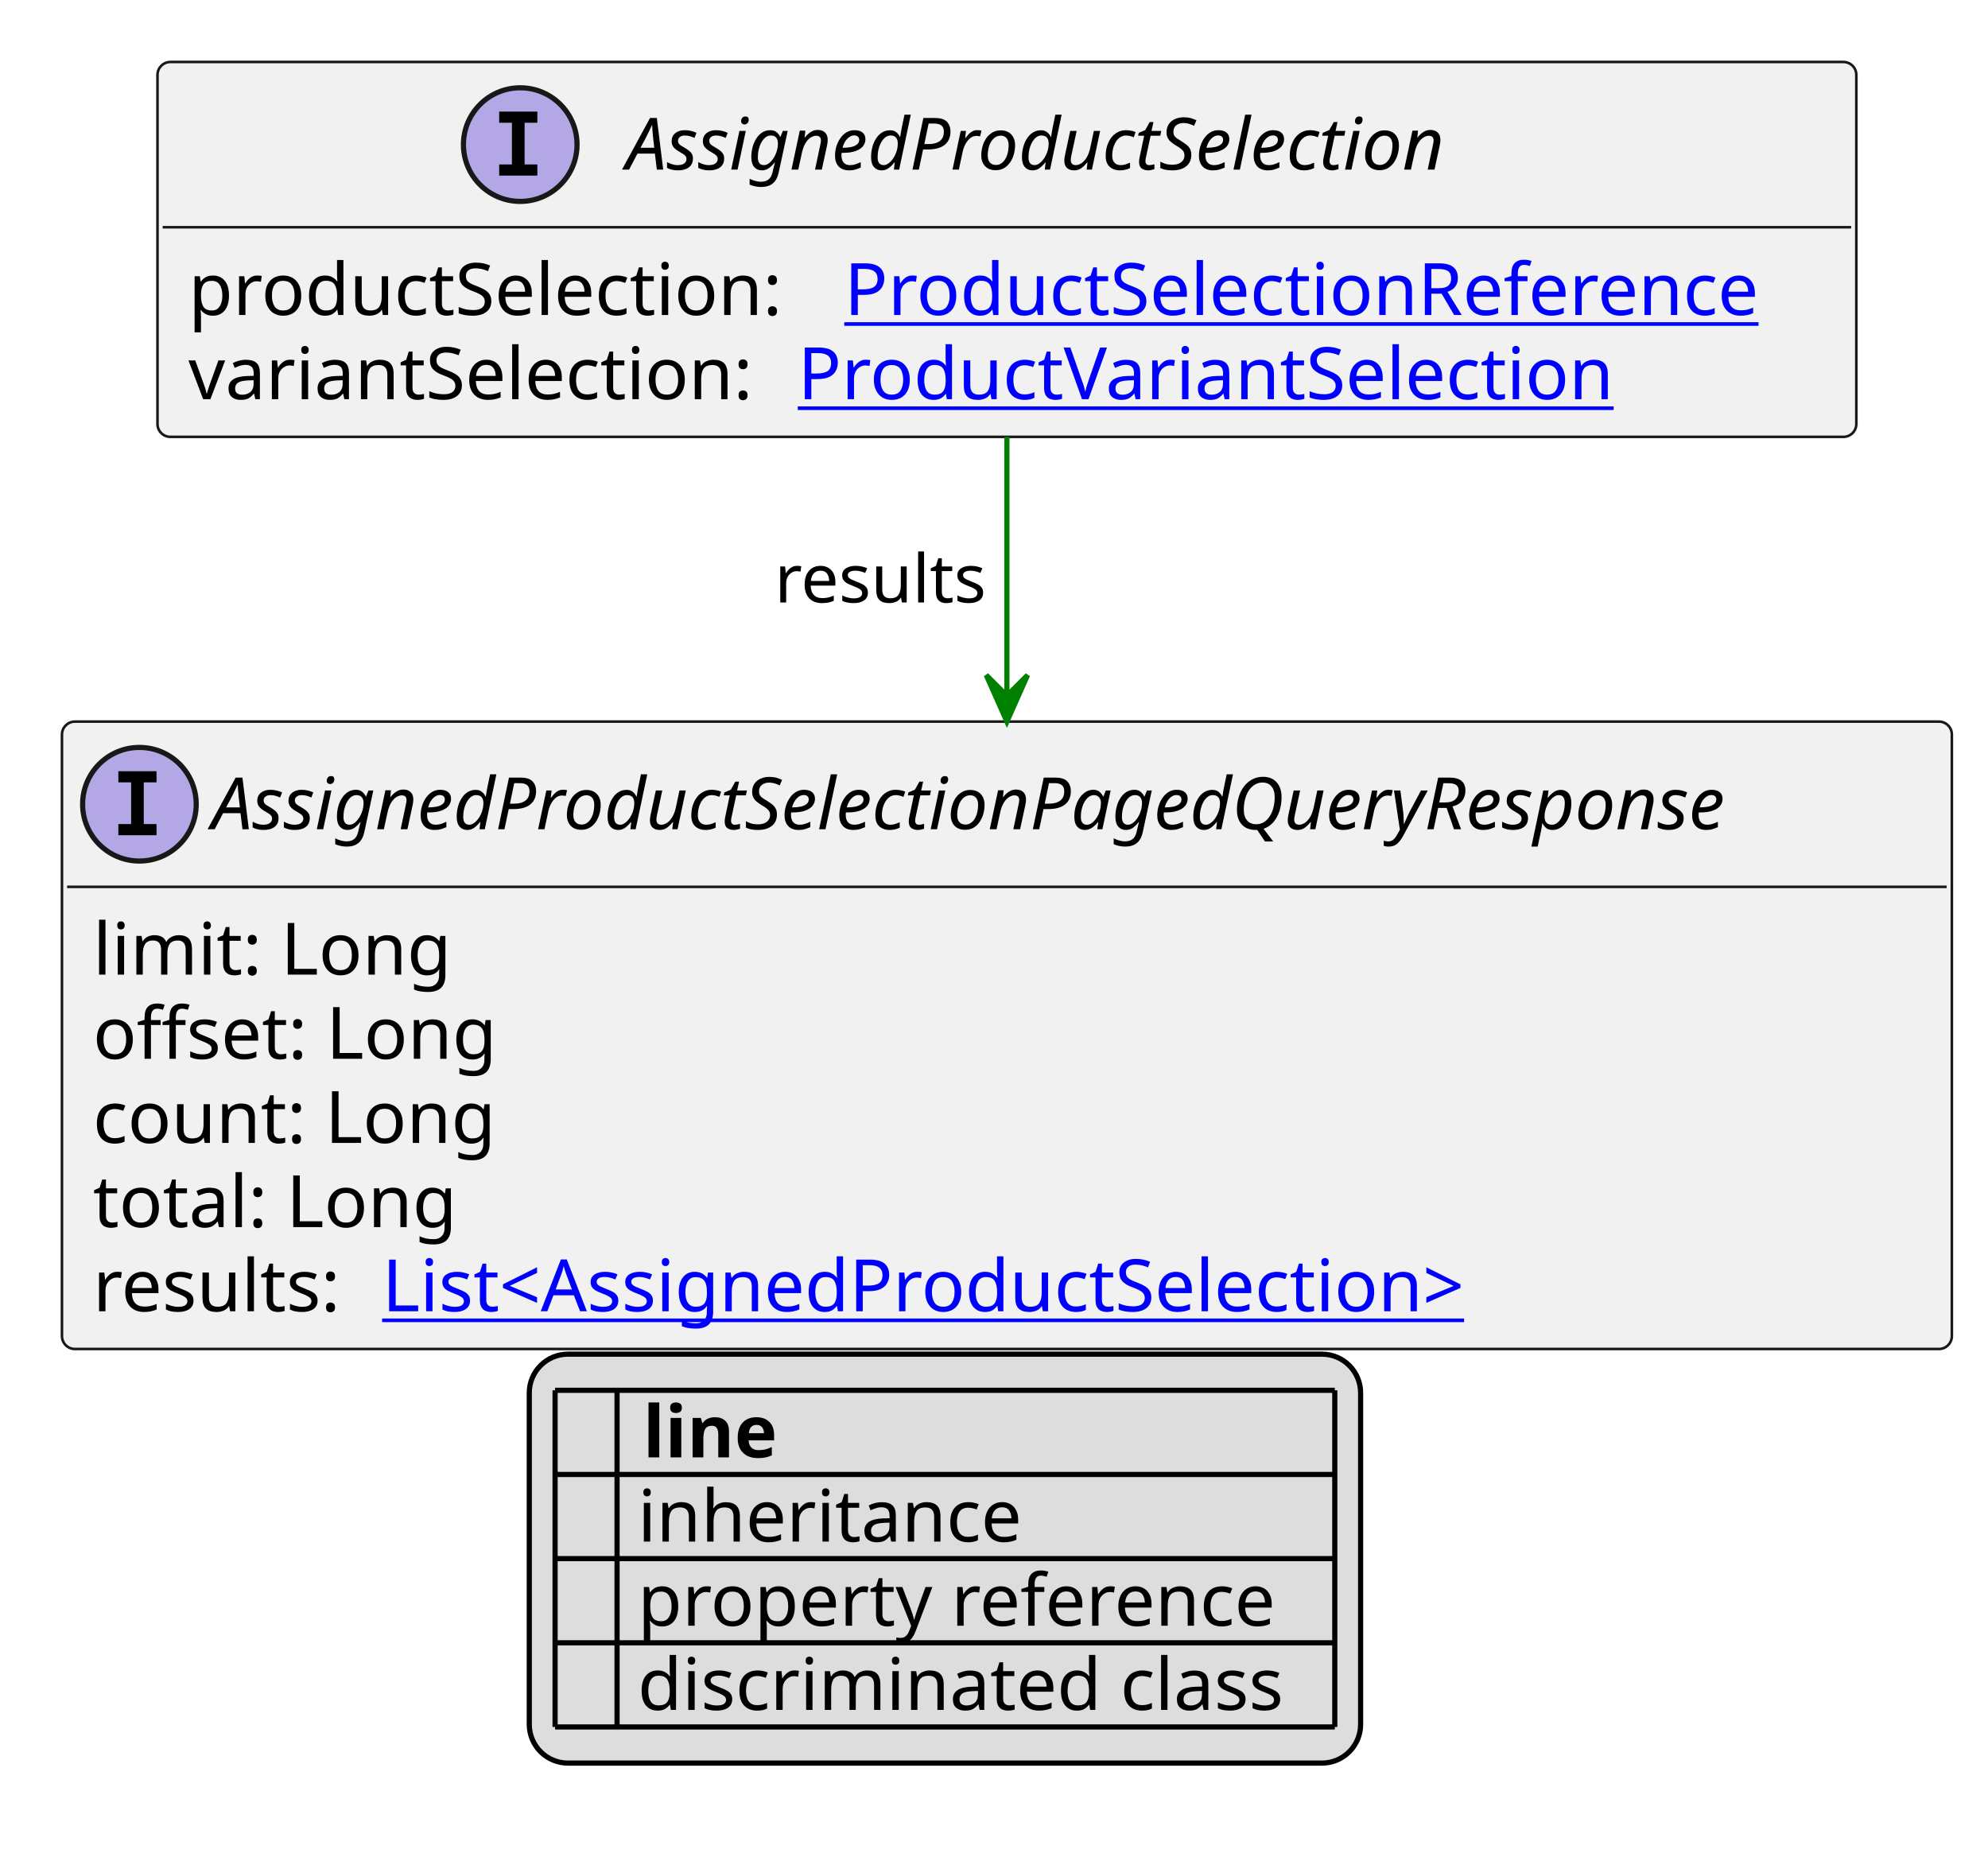
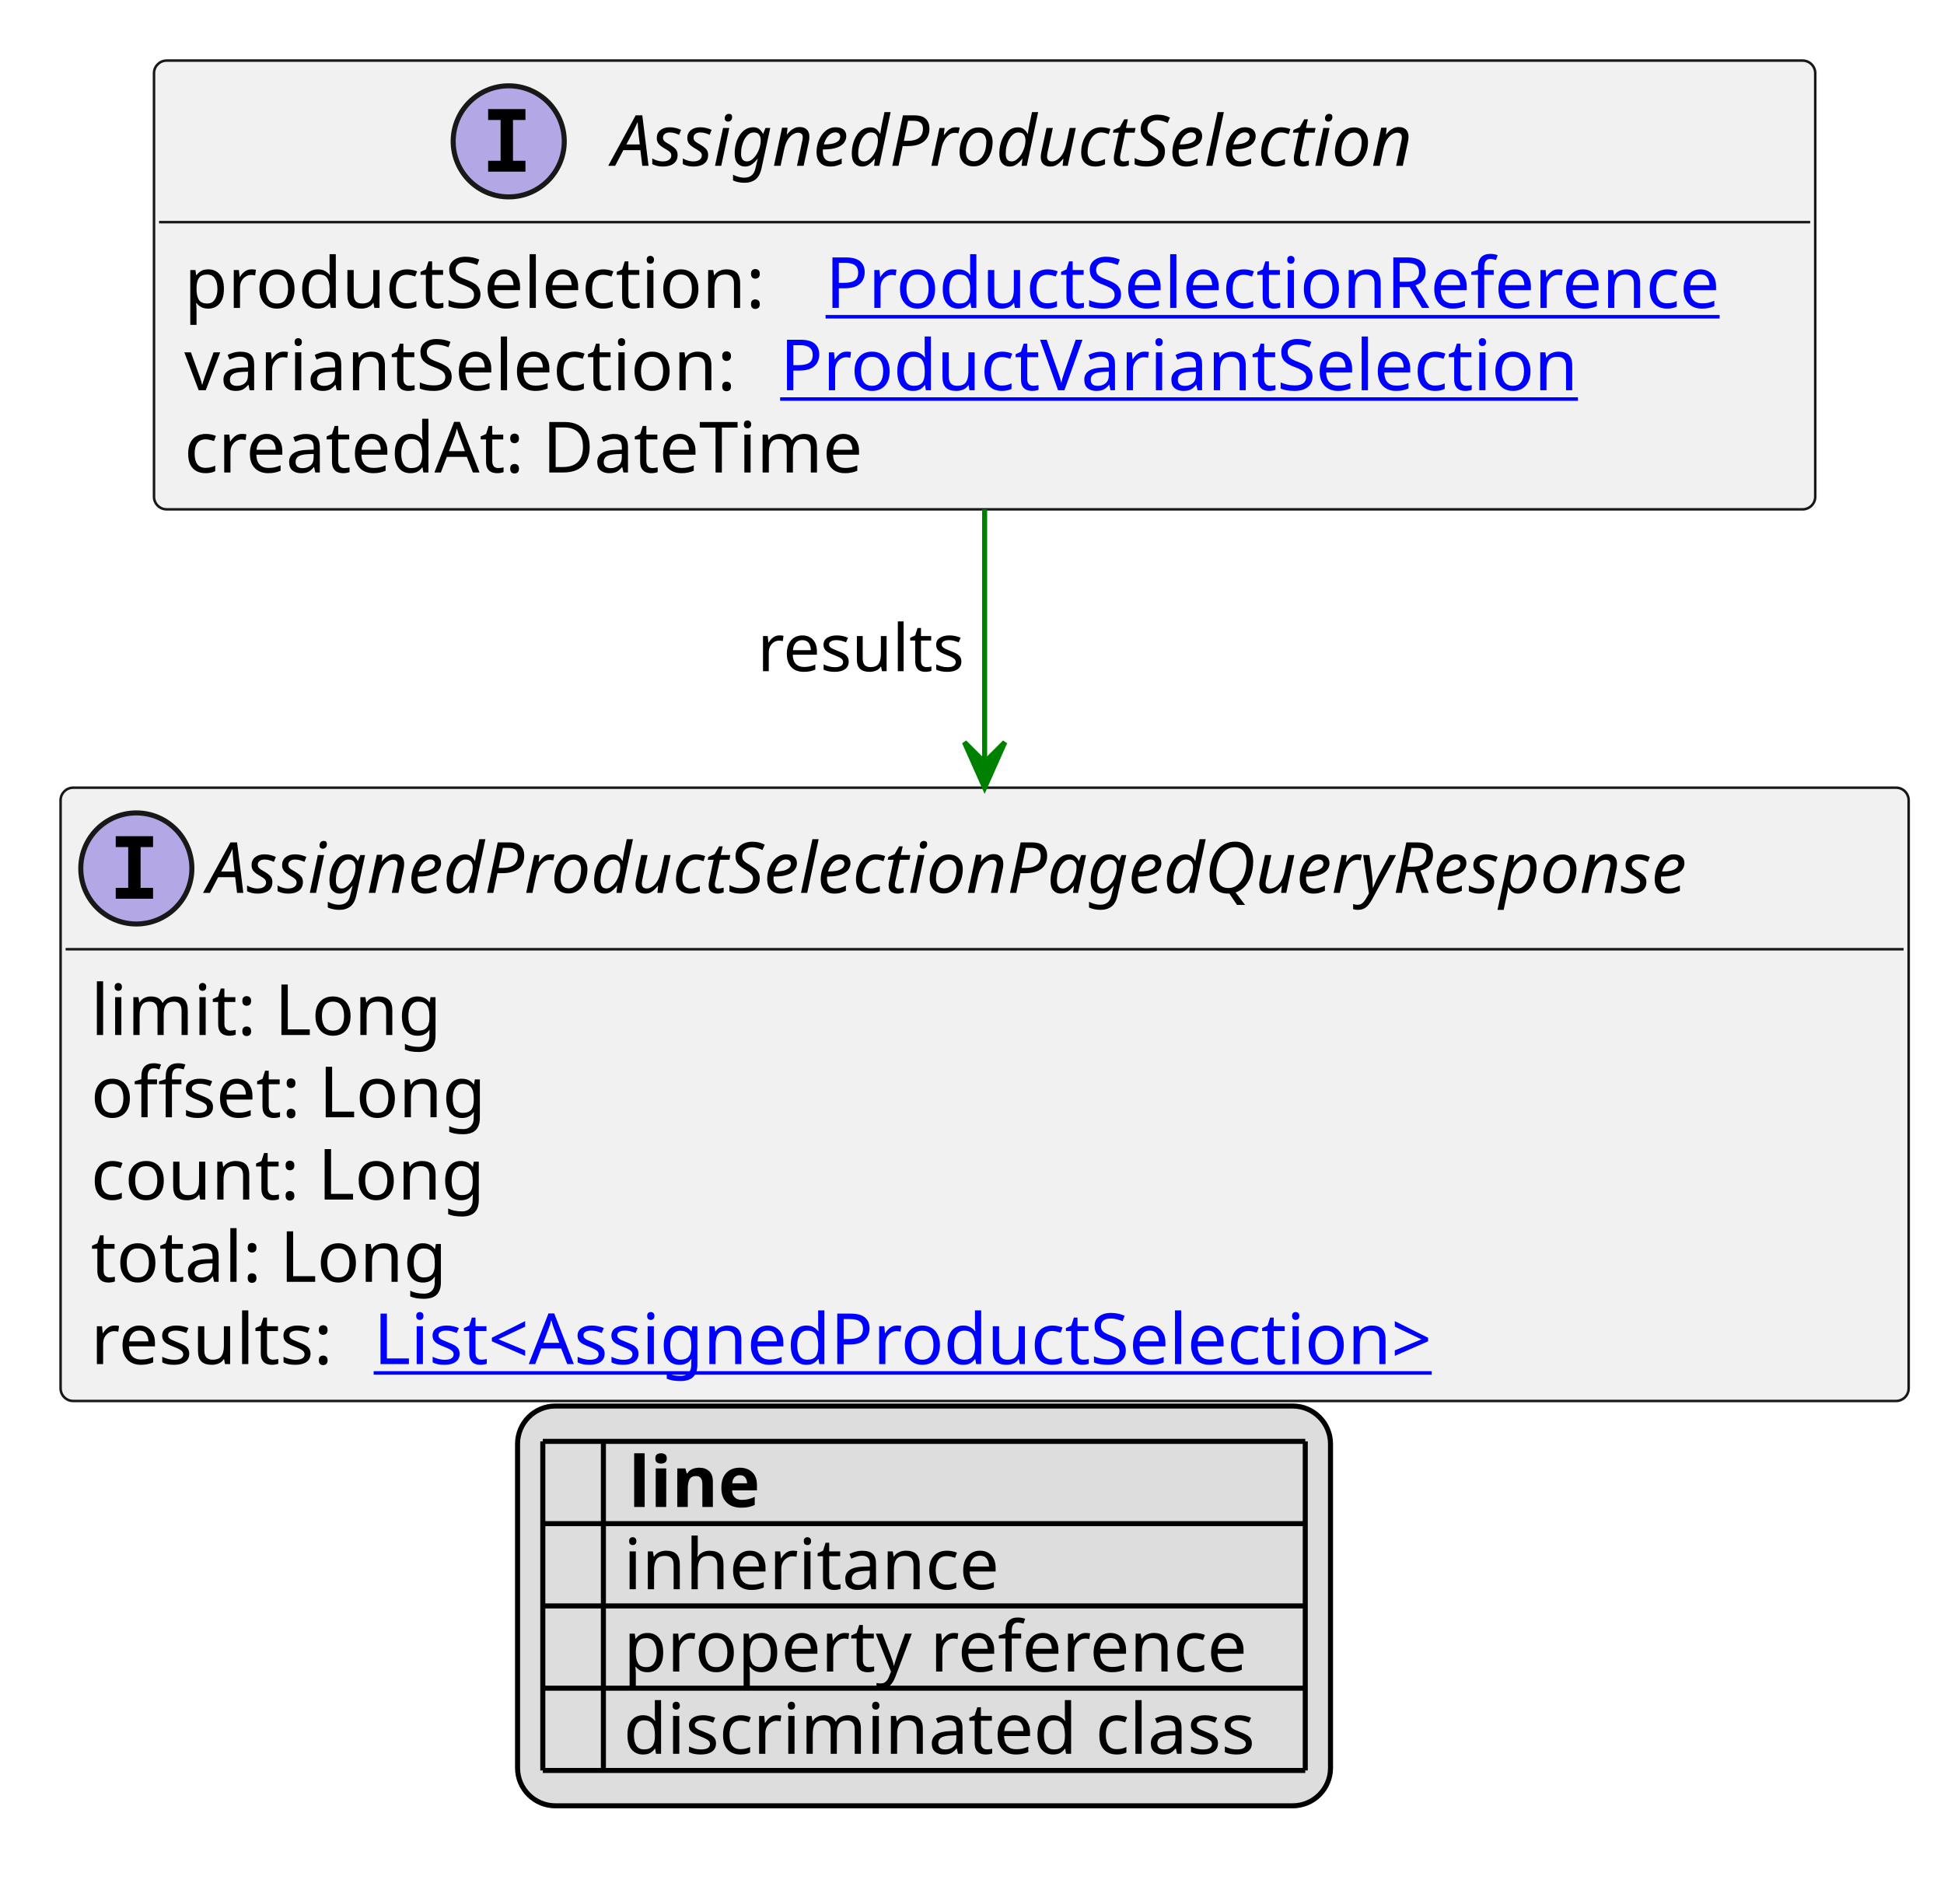
- <svg xmlns="http://www.w3.org/2000/svg" xmlns:xlink="http://www.w3.org/1999/xlink" contentStyleType="text/css" height="361px" preserveAspectRatio="none" style="width:385px;height:361px;background:#FFFFFF;" version="1.1" viewBox="0 0 385 361" width="385px" zoomAndPan="magnify">
+ <svg xmlns="http://www.w3.org/2000/svg" xmlns:xlink="http://www.w3.org/1999/xlink" contentStyleType="text/css" height="377px" preserveAspectRatio="none" style="width:385px;height:377px;background:#FFFFFF;" version="1.1" viewBox="0 0 385 377" width="385px" zoomAndPan="magnify">
  <defs>
-     <filter height="1" id="b1otenzzwnxrhd0" width="1" x="0" y="0">
+     <filter height="1" id="b1itysn2045ylq0" width="1" x="0" y="0">
      <feFlood flood-color="#000000" result="flood" />
      <feComposite in="SourceGraphic" in2="flood" operator="over" />
    </filter>
-     <filter height="1" id="b1otenzzwnxrhd1" width="1" x="0" y="0">
+     <filter height="1" id="b1itysn2045ylq1" width="1" x="0" y="0">
      <feFlood flood-color="#008000" result="flood" />
      <feComposite in="SourceGraphic" in2="flood" operator="over" />
    </filter>
-     <filter height="1" id="b1otenzzwnxrhd2" width="1" x="0" y="0">
+     <filter height="1" id="b1itysn2045ylq2" width="1" x="0" y="0">
      <feFlood flood-color="#0000FF" result="flood" />
      <feComposite in="SourceGraphic" in2="flood" operator="over" />
    </filter>
  </defs>
  <g>
    <a href="AssignedProductSelection.svg" target="_top" title="AssignedProductSelection.svg" xlink:actuate="onRequest" xlink:href="AssignedProductSelection.svg" xlink:show="new" xlink:title="AssignedProductSelection.svg" xlink:type="simple">
      <g id="elem_AssignedProductSelection">
-         <rect codeLine="10" fill="#F1F1F1" height="72.594" id="AssignedProductSelection" rx="2.5" ry="2.5" style="stroke:#181818;stroke-width:0.5;" width="329" x="30.5" y="12" />
+         <rect codeLine="10" fill="#F1F1F1" height="88.891" id="AssignedProductSelection" rx="2.5" ry="2.5" style="stroke:#181818;stroke-width:0.5;" width="329" x="30.5" y="12" />
        <ellipse cx="100.75" cy="28" fill="#B4A7E5" rx="11" ry="11" style="stroke:#181818;stroke-width:1.0;" />
        <path d="M96.672,23.766 L96.672,21.609 L104.062,21.609 L104.062,23.766 L101.594,23.766 L101.594,31.844 L104.062,31.844 L104.062,34 L96.672,34 L96.672,31.844 L99.141,31.844 L99.141,23.766 L96.672,23.766 Z " fill="#000000" />
        <text fill="#000000" font-family="sans-serif" font-size="14" font-style="italic" lengthAdjust="spacing" textLength="180" x="121.25" y="32.847">AssignedProductSelection</text>
        <line style="stroke:#181818;stroke-width:0.5;" x1="31.5" x2="358.5" y1="44" y2="44" />
        <text fill="#000000" font-family="sans-serif" font-size="14" lengthAdjust="spacing" textLength="123" x="36.5" y="60.995">productSelection:</text>
        <a href="ProductSelectionReference.svg" target="_top" title="ProductSelectionReference.svg" xlink:actuate="onRequest" xlink:href="ProductSelectionReference.svg" xlink:show="new" xlink:title="ProductSelectionReference.svg" xlink:type="simple">
          <text fill="#0000FF" font-family="sans-serif" font-size="14" lengthAdjust="spacing" text-decoration="underline" textLength="190" x="163.5" y="60.995">ProductSelectionReference</text>
        </a>
        <text fill="#000000" font-family="sans-serif" font-size="14" lengthAdjust="spacing" textLength="114" x="36.5" y="77.292">variantSelection:</text>
        <a href="ProductVariantSelection.svg" target="_top" title="ProductVariantSelection.svg" xlink:actuate="onRequest" xlink:href="ProductVariantSelection.svg" xlink:show="new" xlink:title="ProductVariantSelection.svg" xlink:type="simple">
          <text fill="#0000FF" font-family="sans-serif" font-size="14" lengthAdjust="spacing" text-decoration="underline" textLength="165" x="154.5" y="77.292">ProductVariantSelection</text>
        </a>
+         <text fill="#000000" font-family="sans-serif" font-size="14" lengthAdjust="spacing" textLength="143" x="36.5" y="93.589">createdAt: DateTime</text>
      </g>
    </a>
    <a href="AssignedProductSelectionPagedQueryResponse.svg" target="_top" title="AssignedProductSelectionPagedQueryResponse.svg" xlink:actuate="onRequest" xlink:href="AssignedProductSelectionPagedQueryResponse.svg" xlink:show="new" xlink:title="AssignedProductSelectionPagedQueryResponse.svg" xlink:type="simple">
      <g id="elem_AssignedProductSelectionPagedQueryResponse">
-         <rect codeLine="17" fill="#F1F1F1" height="121.484" id="AssignedProductSelectionPagedQueryResponse" rx="2.5" ry="2.5" style="stroke:#181818;stroke-width:0.5;" width="366" x="12" y="139.727" />
-         <ellipse cx="27" cy="155.727" fill="#B4A7E5" rx="11" ry="11" style="stroke:#181818;stroke-width:1.0;" />
-         <path d="M22.922,151.492 L22.922,149.336 L30.312,149.336 L30.312,151.492 L27.844,151.492 L27.844,159.57 L30.312,159.57 L30.312,161.727 L22.922,161.727 L22.922,159.57 L25.391,159.57 L25.391,151.492 L22.922,151.492 Z " fill="#000000" />
-         <text fill="#000000" font-family="sans-serif" font-size="14" font-style="italic" lengthAdjust="spacing" textLength="334" x="41" y="160.573">AssignedProductSelectionPagedQueryResponse</text>
-         <line style="stroke:#181818;stroke-width:0.5;" x1="13" x2="377" y1="171.727" y2="171.727" />
-         <text fill="#000000" font-family="sans-serif" font-size="14" lengthAdjust="spacing" textLength="70" x="18" y="188.722">limit: Long</text>
-         <text fill="#000000" font-family="sans-serif" font-size="14" lengthAdjust="spacing" textLength="82" x="18" y="205.019">offset: Long</text>
-         <text fill="#000000" font-family="sans-serif" font-size="14" lengthAdjust="spacing" textLength="83" x="18" y="221.315">count: Long</text>
-         <text fill="#000000" font-family="sans-serif" font-size="14" lengthAdjust="spacing" textLength="73" x="18" y="237.612">total: Long</text>
-         <text fill="#000000" font-family="sans-serif" font-size="14" lengthAdjust="spacing" textLength="52" x="18" y="253.909">results:</text>
+         <rect codeLine="18" fill="#F1F1F1" height="121.484" id="AssignedProductSelectionPagedQueryResponse" rx="2.5" ry="2.5" style="stroke:#181818;stroke-width:0.5;" width="366" x="12" y="156.023" />
+         <ellipse cx="27" cy="172.023" fill="#B4A7E5" rx="11" ry="11" style="stroke:#181818;stroke-width:1.0;" />
+         <path d="M22.922,167.789 L22.922,165.633 L30.312,165.633 L30.312,167.789 L27.844,167.789 L27.844,175.867 L30.312,175.867 L30.312,178.023 L22.922,178.023 L22.922,175.867 L25.391,175.867 L25.391,167.789 L22.922,167.789 Z " fill="#000000" />
+         <text fill="#000000" font-family="sans-serif" font-size="14" font-style="italic" lengthAdjust="spacing" textLength="334" x="41" y="176.87">AssignedProductSelectionPagedQueryResponse</text>
+         <line style="stroke:#181818;stroke-width:0.5;" x1="13" x2="377" y1="188.023" y2="188.023" />
+         <text fill="#000000" font-family="sans-serif" font-size="14" lengthAdjust="spacing" textLength="70" x="18" y="205.019">limit: Long</text>
+         <text fill="#000000" font-family="sans-serif" font-size="14" lengthAdjust="spacing" textLength="82" x="18" y="221.315">offset: Long</text>
+         <text fill="#000000" font-family="sans-serif" font-size="14" lengthAdjust="spacing" textLength="83" x="18" y="237.612">count: Long</text>
+         <text fill="#000000" font-family="sans-serif" font-size="14" lengthAdjust="spacing" textLength="73" x="18" y="253.909">total: Long</text>
+         <text fill="#000000" font-family="sans-serif" font-size="14" lengthAdjust="spacing" textLength="52" x="18" y="270.206">results:</text>
        <a href="AssignedProductSelection.svg" target="_top" title="AssignedProductSelection.svg" xlink:actuate="onRequest" xlink:href="AssignedProductSelection.svg" xlink:show="new" xlink:title="AssignedProductSelection.svg" xlink:type="simple">
-           <text fill="#0000FF" font-family="sans-serif" font-size="14" lengthAdjust="spacing" text-decoration="underline" textLength="229" x="74" y="253.909">List&lt;AssignedProductSelection&gt;</text>
+           <text fill="#0000FF" font-family="sans-serif" font-size="14" lengthAdjust="spacing" text-decoration="underline" textLength="229" x="74" y="270.206">List&lt;AssignedProductSelection&gt;</text>
        </a>
      </g>
    </a>
-     <line style="stroke:#008000;stroke-width:1.0;" x1="195" x2="195" y1="84.594" y2="139.727" />
-     <polygon fill="#008000" points="195,139.727,199,130.727,195,134.727,191,130.727,195,139.727" style="stroke:#008000;stroke-width:1.0;" />
-     <text fill="#000000" font-family="sans-serif" font-size="13" lengthAdjust="spacing" textLength="43" x="150" y="116.661">results</text>
-     <rect fill="#DDDDDD" height="79.188" id="_legend" rx="7.5" ry="7.5" style="stroke:#000000;stroke-width:1.0;" width="161" x="102.5" y="262.211" />
-     <text fill="#000000" font-family="sans-serif" font-size="14" font-weight="bold" lengthAdjust="spacing" textLength="5" x="107.5" y="282.206"> </text>
-     <text fill="#000000" font-family="sans-serif" font-size="14" font-weight="bold" lengthAdjust="spacing" textLength="28" x="124.5" y="282.206">line</text>
-     <text fill="#000000" filter="url(#b1otenzzwnxrhd0)" font-family="sans-serif" font-size="14" lengthAdjust="spacing" textLength="12" x="107.5" y="298.503">   </text>
-     <text fill="#000000" font-family="sans-serif" font-size="14" lengthAdjust="spacing" textLength="77" x="123.5" y="298.503">inheritance</text>
-     <text fill="#000000" filter="url(#b1otenzzwnxrhd1)" font-family="sans-serif" font-size="14" lengthAdjust="spacing" textLength="12" x="107.5" y="314.8">   </text>
-     <text fill="#000000" font-family="sans-serif" font-size="14" lengthAdjust="spacing" textLength="129" x="123.5" y="314.8">property reference</text>
-     <text fill="#000000" filter="url(#b1otenzzwnxrhd2)" font-family="sans-serif" font-size="14" lengthAdjust="spacing" textLength="12" x="107.5" y="331.097">   </text>
-     <text fill="#000000" font-family="sans-serif" font-size="14" lengthAdjust="spacing" textLength="131" x="123.5" y="331.097">discriminated class</text>
-     <line style="stroke:#000000;stroke-width:1.0;" x1="107.5" x2="258.5" y1="269.211" y2="269.211" />
+     <line style="stroke:#008000;stroke-width:1.0;" x1="195" x2="195" y1="100.891" y2="156.023" />
+     <polygon fill="#008000" points="195,156.023,199,147.023,195,151.023,191,147.023,195,156.023" style="stroke:#008000;stroke-width:1.0;" />
+     <text fill="#000000" font-family="sans-serif" font-size="13" lengthAdjust="spacing" textLength="43" x="150" y="132.958">results</text>
+     <rect fill="#DDDDDD" height="79.188" id="_legend" rx="7.5" ry="7.5" style="stroke:#000000;stroke-width:1.0;" width="161" x="102.5" y="278.508" />
+     <text fill="#000000" font-family="sans-serif" font-size="14" font-weight="bold" lengthAdjust="spacing" textLength="5" x="107.5" y="298.503"> </text>
+     <text fill="#000000" font-family="sans-serif" font-size="14" font-weight="bold" lengthAdjust="spacing" textLength="28" x="124.5" y="298.503">line</text>
+     <text fill="#000000" filter="url(#b1itysn2045ylq0)" font-family="sans-serif" font-size="14" lengthAdjust="spacing" textLength="12" x="107.5" y="314.8">   </text>
+     <text fill="#000000" font-family="sans-serif" font-size="14" lengthAdjust="spacing" textLength="77" x="123.5" y="314.8">inheritance</text>
+     <text fill="#000000" filter="url(#b1itysn2045ylq1)" font-family="sans-serif" font-size="14" lengthAdjust="spacing" textLength="12" x="107.5" y="331.097">   </text>
+     <text fill="#000000" font-family="sans-serif" font-size="14" lengthAdjust="spacing" textLength="129" x="123.5" y="331.097">property reference</text>
+     <text fill="#000000" filter="url(#b1itysn2045ylq2)" font-family="sans-serif" font-size="14" lengthAdjust="spacing" textLength="12" x="107.5" y="347.394">   </text>
+     <text fill="#000000" font-family="sans-serif" font-size="14" lengthAdjust="spacing" textLength="131" x="123.5" y="347.394">discriminated class</text>
    <line style="stroke:#000000;stroke-width:1.0;" x1="107.5" x2="258.5" y1="285.508" y2="285.508" />
    <line style="stroke:#000000;stroke-width:1.0;" x1="107.5" x2="258.5" y1="301.805" y2="301.805" />
    <line style="stroke:#000000;stroke-width:1.0;" x1="107.5" x2="258.5" y1="318.102" y2="318.102" />
    <line style="stroke:#000000;stroke-width:1.0;" x1="107.5" x2="258.5" y1="334.398" y2="334.398" />
-     <line style="stroke:#000000;stroke-width:1.0;" x1="107.5" x2="107.5" y1="269.211" y2="334.398" />
-     <line style="stroke:#000000;stroke-width:1.0;" x1="119.5" x2="119.5" y1="269.211" y2="334.398" />
-     <line style="stroke:#000000;stroke-width:1.0;" x1="258.5" x2="258.5" y1="269.211" y2="334.398" />
+     <line style="stroke:#000000;stroke-width:1.0;" x1="107.5" x2="258.5" y1="350.695" y2="350.695" />
+     <line style="stroke:#000000;stroke-width:1.0;" x1="107.5" x2="107.5" y1="285.508" y2="350.695" />
+     <line style="stroke:#000000;stroke-width:1.0;" x1="119.5" x2="119.5" y1="285.508" y2="350.695" />
+     <line style="stroke:#000000;stroke-width:1.0;" x1="258.5" x2="258.5" y1="285.508" y2="350.695" />
  </g>
</svg>
